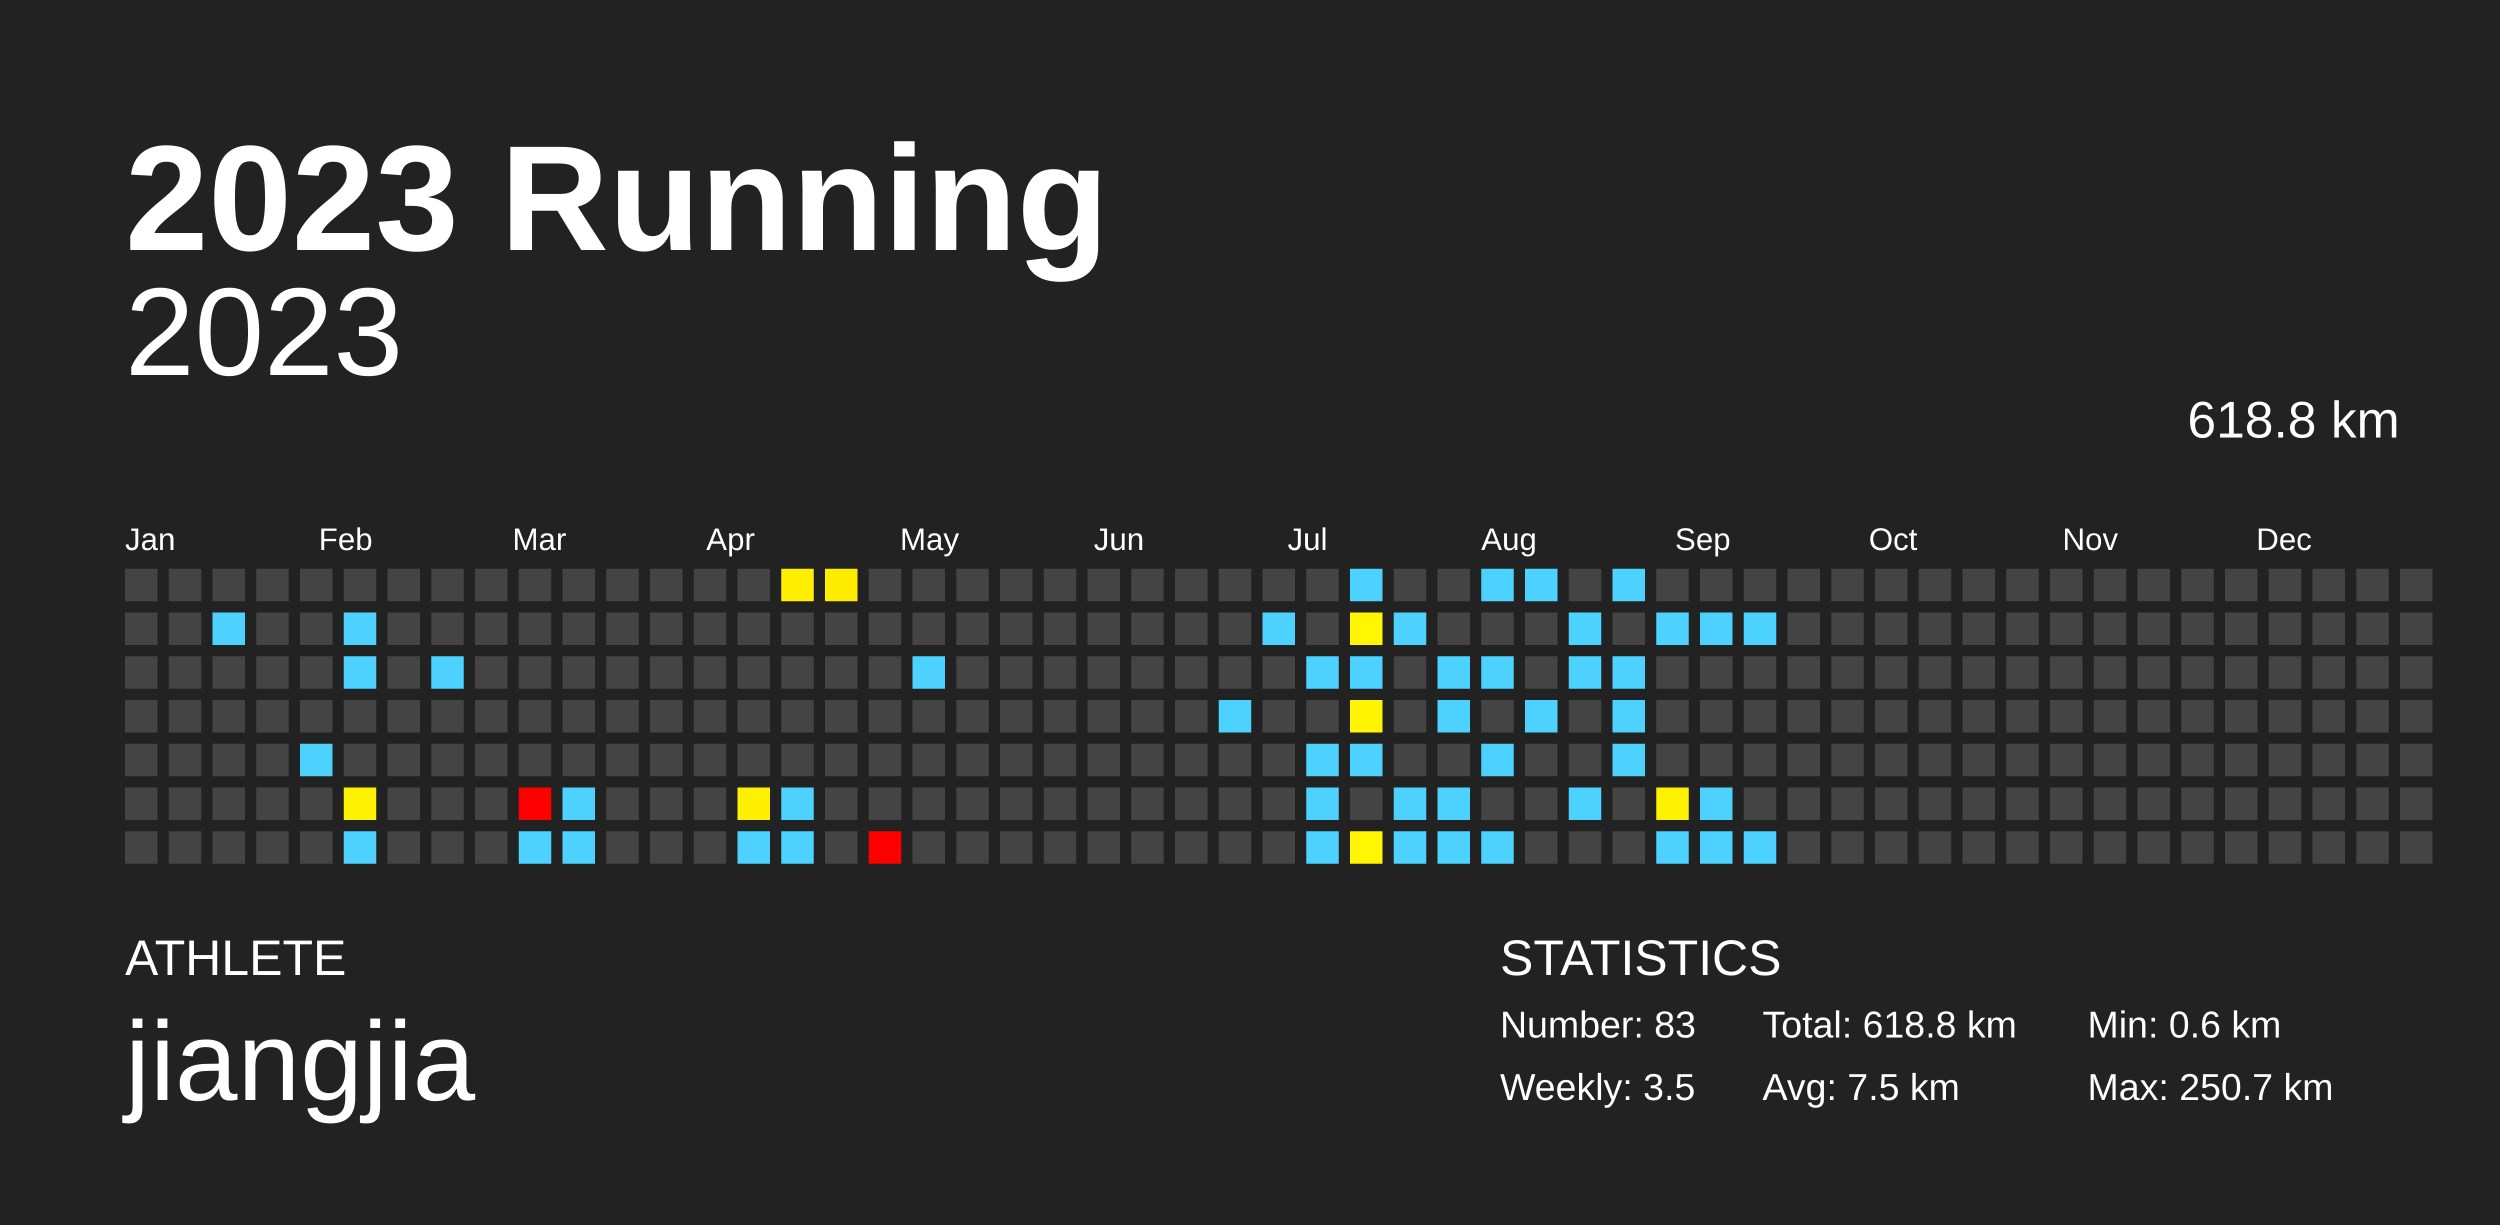
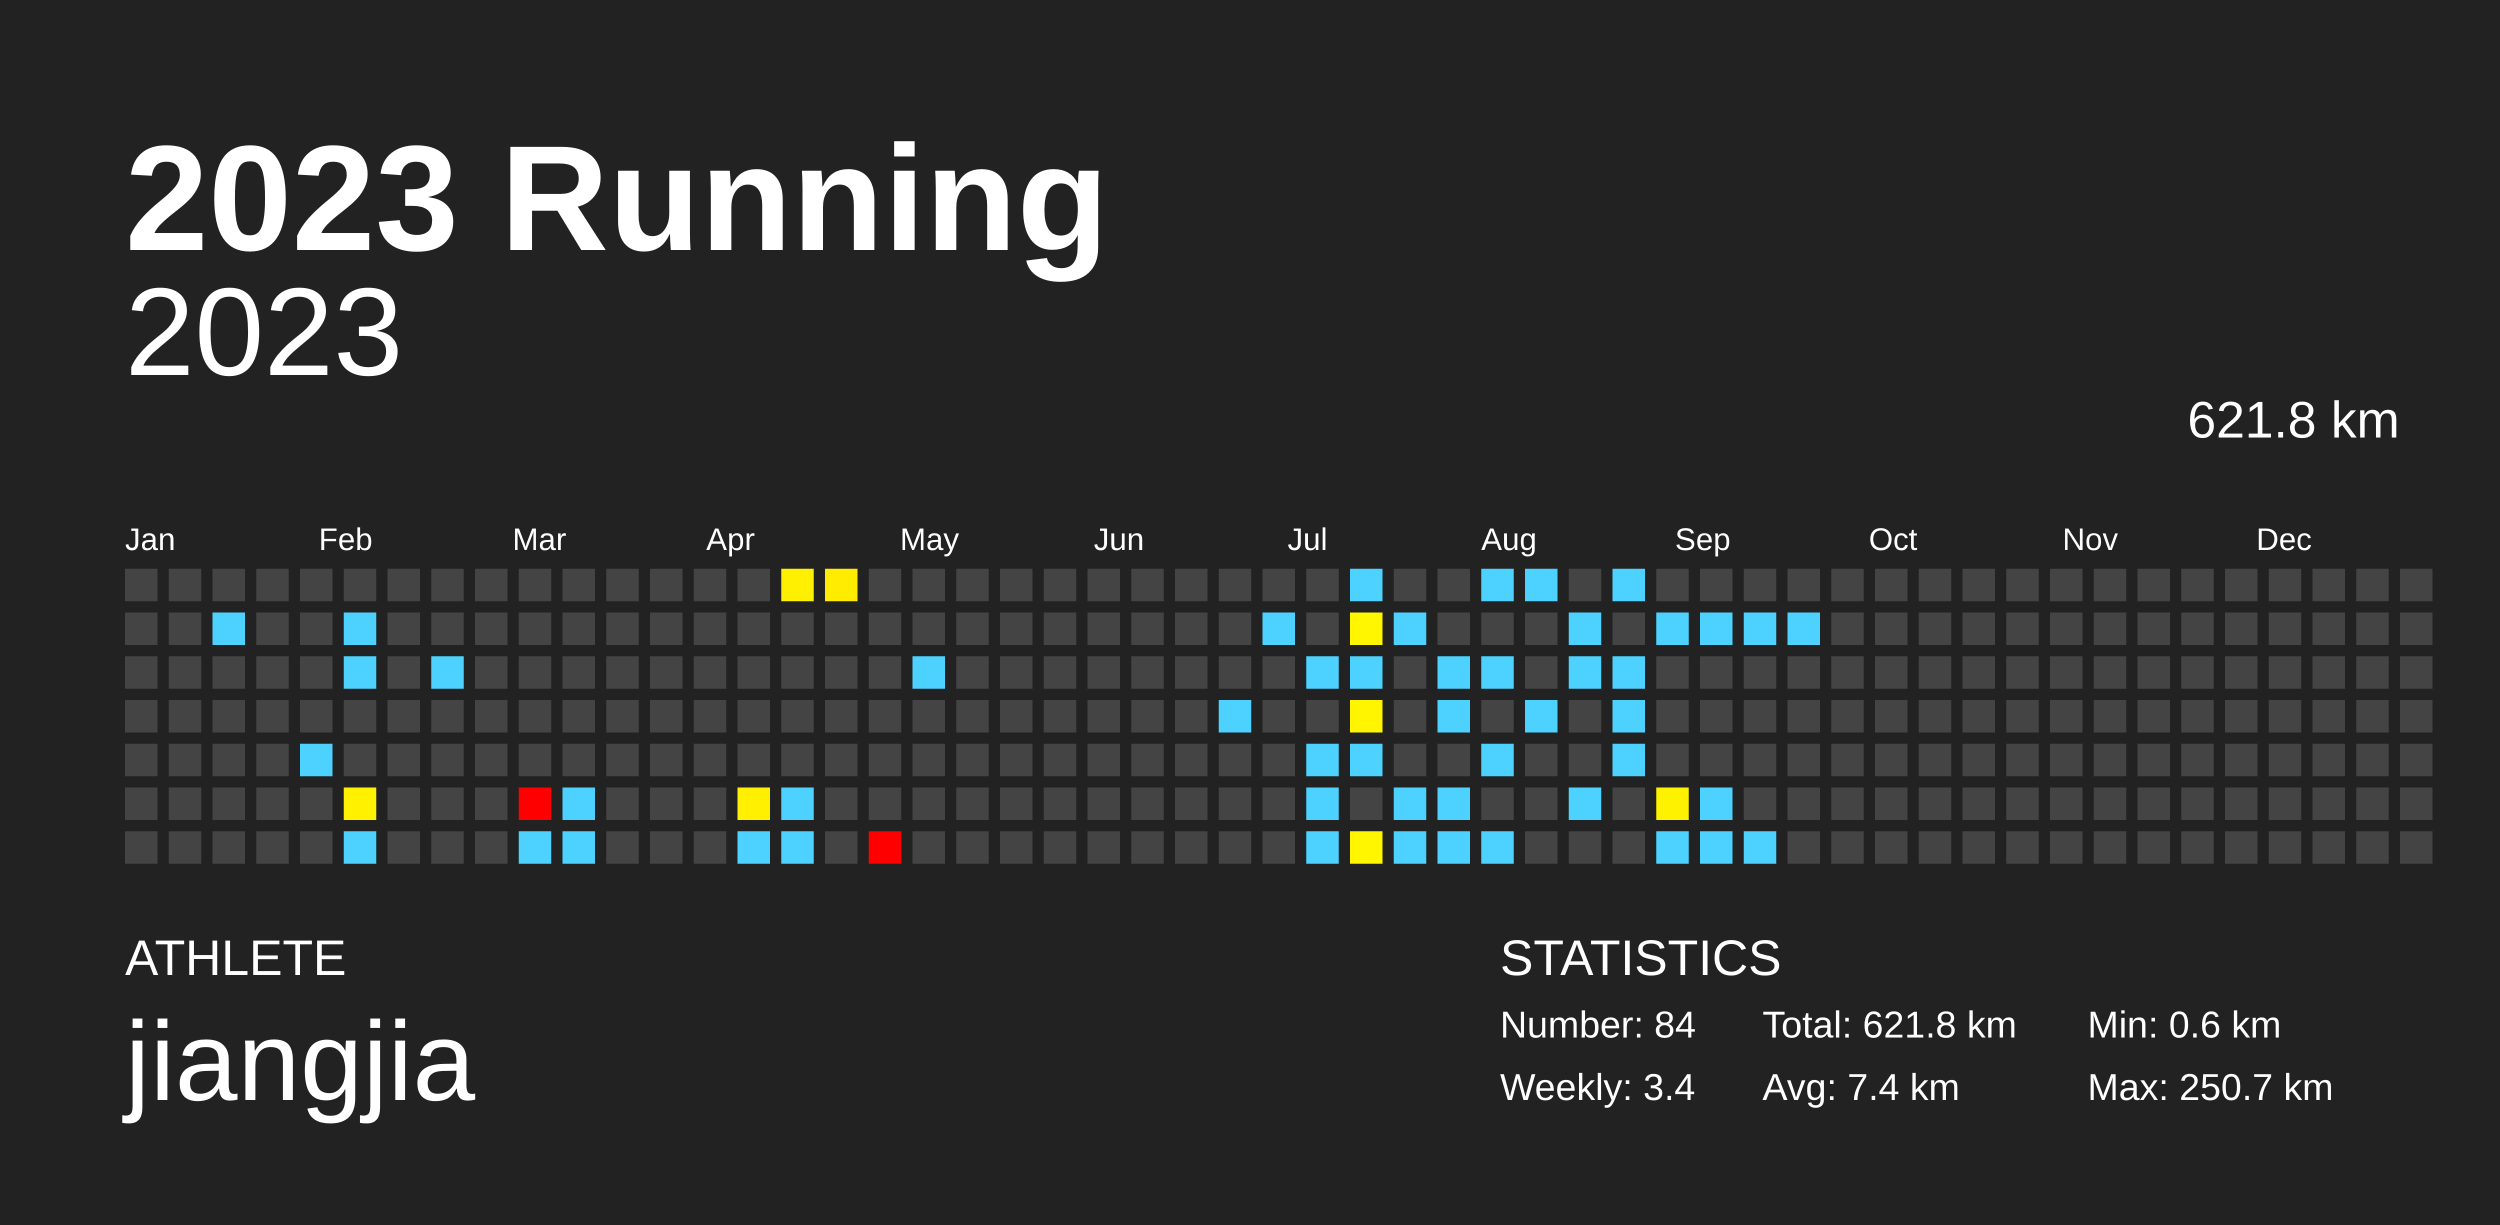
<svg xmlns="http://www.w3.org/2000/svg" baseProfile="full" height="98mm" version="1.1" viewBox="0,0,200,98" width="200mm">
  <defs />
  <rect fill="#222222" height="98" width="200" x="0" y="0" />
  <text fill="#FFFFFF" style="font-size:12px; font-family:Arial; font-weight:bold;" x="10" y="20">2023 Running</text>
  <text fill="#FFFFFF" style="font-size:4px; font-family:Arial" x="10" y="78">ATHLETE</text>
  <text fill="#FFFFFF" style="font-size:9px; font-family:Arial" x="10" y="88">jiangjia</text>
  <text fill="#FFFFFF" style="font-size:4px; font-family:Arial" x="120" y="78">STATISTICS</text>
-   <text fill="#FFFFFF" style="font-size:3px; font-family:Arial" x="120" y="83">Number: 83</text>
-   <text fill="#FFFFFF" style="font-size:3px; font-family:Arial" x="120" y="88">Weekly: 3.5</text>
-   <text fill="#FFFFFF" style="font-size:3px; font-family:Arial" x="141" y="83">Total: 618.8 km</text>
-   <text fill="#FFFFFF" style="font-size:3px; font-family:Arial" x="141" y="88">Avg: 7.5 km</text>
+   <text fill="#FFFFFF" style="font-size:3px; font-family:Arial" x="120" y="83">Number: 84</text>
+   <text fill="#FFFFFF" style="font-size:3px; font-family:Arial" x="120" y="88">Weekly: 3.4</text>
+   <text fill="#FFFFFF" style="font-size:3px; font-family:Arial" x="141" y="83">Total: 621.8 km</text>
+   <text fill="#FFFFFF" style="font-size:3px; font-family:Arial" x="141" y="88">Avg: 7.4 km</text>
  <text fill="#FFFFFF" style="font-size:3px; font-family:Arial" x="167" y="83">Min: 0.6 km</text>
  <text fill="#FFFFFF" style="font-size:3px; font-family:Arial" x="167" y="88">Max: 250.7 km</text>
  <text alignment-baseline="hanging" fill="#FFFFFF" style="font-size:10.0px; font-family:Arial;" x="10" y="30">2023</text>
-   <text alignment-baseline="hanging" fill="#FFFFFF" style="font-size:4.125px; font-family:Arial;" x="175" y="35">618.8 km</text>
+   <text alignment-baseline="hanging" fill="#FFFFFF" style="font-size:4.125px; font-family:Arial;" x="175" y="35">621.8 km</text>
  <text fill="#FFFFFF" style="font-size:2.5px; font-family:Arial" x="10.0" y="44">Jan</text>
  <text fill="#FFFFFF" style="font-size:2.5px; font-family:Arial" x="25.5" y="44">Feb</text>
  <text fill="#FFFFFF" style="font-size:2.5px; font-family:Arial" x="41.0" y="44">Mar</text>
  <text fill="#FFFFFF" style="font-size:2.5px; font-family:Arial" x="56.5" y="44">Apr</text>
  <text fill="#FFFFFF" style="font-size:2.5px; font-family:Arial" x="72.0" y="44">May</text>
  <text fill="#FFFFFF" style="font-size:2.5px; font-family:Arial" x="87.5" y="44">Jun</text>
  <text fill="#FFFFFF" style="font-size:2.5px; font-family:Arial" x="103.0" y="44">Jul</text>
  <text fill="#FFFFFF" style="font-size:2.5px; font-family:Arial" x="118.5" y="44">Aug</text>
  <text fill="#FFFFFF" style="font-size:2.5px; font-family:Arial" x="134.0" y="44">Sep</text>
  <text fill="#FFFFFF" style="font-size:2.5px; font-family:Arial" x="149.5" y="44">Oct</text>
  <text fill="#FFFFFF" style="font-size:2.5px; font-family:Arial" x="165.0" y="44">Nov</text>
  <text fill="#FFFFFF" style="font-size:2.5px; font-family:Arial" x="180.5" y="44">Dec</text>
  <rect fill="#444444" height="2.6" width="2.6" x="10.0" y="45.5" />
  <rect fill="#444444" height="2.6" width="2.6" x="10.0" y="49.0" />
  <rect fill="#444444" height="2.6" width="2.6" x="10.0" y="52.5" />
  <rect fill="#444444" height="2.6" width="2.6" x="10.0" y="56.0" />
  <rect fill="#444444" height="2.6" width="2.6" x="10.0" y="59.5" />
  <rect fill="#444444" height="2.6" width="2.6" x="10.0" y="63.0" />
  <rect fill="#444444" height="2.6" width="2.6" x="10.0" y="66.5" />
  <rect fill="#444444" height="2.6" width="2.6" x="13.5" y="45.5" />
  <rect fill="#444444" height="2.6" width="2.6" x="13.5" y="49.0" />
  <rect fill="#444444" height="2.6" width="2.6" x="13.5" y="52.5" />
  <rect fill="#444444" height="2.6" width="2.6" x="13.5" y="56.0" />
  <rect fill="#444444" height="2.6" width="2.6" x="13.5" y="59.5" />
  <rect fill="#444444" height="2.6" width="2.6" x="13.5" y="63.0" />
  <rect fill="#444444" height="2.6" width="2.6" x="13.5" y="66.5" />
  <rect fill="#444444" height="2.6" width="2.6" x="17.0" y="45.5" />
  <rect fill="#4dd2ff" height="2.6" width="2.6" x="17.0" y="49.0" />
  <rect fill="#444444" height="2.6" width="2.6" x="17.0" y="52.5" />
  <rect fill="#444444" height="2.6" width="2.6" x="17.0" y="56.0" />
  <rect fill="#444444" height="2.6" width="2.6" x="17.0" y="59.5" />
  <rect fill="#444444" height="2.6" width="2.6" x="17.0" y="63.0" />
  <rect fill="#444444" height="2.6" width="2.6" x="17.0" y="66.5" />
  <rect fill="#444444" height="2.6" width="2.6" x="20.5" y="45.5" />
  <rect fill="#444444" height="2.6" width="2.6" x="20.5" y="49.0" />
  <rect fill="#444444" height="2.6" width="2.6" x="20.5" y="52.5" />
  <rect fill="#444444" height="2.6" width="2.6" x="20.5" y="56.0" />
  <rect fill="#444444" height="2.6" width="2.6" x="20.5" y="59.5" />
  <rect fill="#444444" height="2.6" width="2.6" x="20.5" y="63.0" />
  <rect fill="#444444" height="2.6" width="2.6" x="20.5" y="66.5" />
  <rect fill="#444444" height="2.6" width="2.6" x="24.0" y="45.5" />
  <rect fill="#444444" height="2.6" width="2.6" x="24.0" y="49.0" />
  <rect fill="#444444" height="2.6" width="2.6" x="24.0" y="52.5" />
  <rect fill="#444444" height="2.6" width="2.6" x="24.0" y="56.0" />
  <rect fill="#4dd2ff" height="2.6" width="2.6" x="24.0" y="59.5" />
  <rect fill="#444444" height="2.6" width="2.6" x="24.0" y="63.0" />
  <rect fill="#444444" height="2.6" width="2.6" x="24.0" y="66.5" />
  <rect fill="#444444" height="2.6" width="2.6" x="27.5" y="45.5" />
  <rect fill="#4dd2ff" height="2.6" width="2.6" x="27.5" y="49.0" />
  <rect fill="#4dd2ff" height="2.6" width="2.6" x="27.5" y="52.5" />
  <rect fill="#444444" height="2.6" width="2.6" x="27.5" y="56.0" />
  <rect fill="#444444" height="2.6" width="2.6" x="27.5" y="59.5" />
  <rect fill="#fff100" height="2.6" width="2.6" x="27.5" y="63.0" />
  <rect fill="#4dd2ff" height="2.6" width="2.6" x="27.5" y="66.5" />
  <rect fill="#444444" height="2.6" width="2.6" x="31.0" y="45.5" />
  <rect fill="#444444" height="2.6" width="2.6" x="31.0" y="49.0" />
  <rect fill="#444444" height="2.6" width="2.6" x="31.0" y="52.5" />
  <rect fill="#444444" height="2.6" width="2.6" x="31.0" y="56.0" />
  <rect fill="#444444" height="2.6" width="2.6" x="31.0" y="59.5" />
  <rect fill="#444444" height="2.6" width="2.6" x="31.0" y="63.0" />
  <rect fill="#444444" height="2.6" width="2.6" x="31.0" y="66.5" />
  <rect fill="#444444" height="2.6" width="2.6" x="34.5" y="45.5" />
  <rect fill="#444444" height="2.6" width="2.6" x="34.5" y="49.0" />
  <rect fill="#4dd2ff" height="2.6" width="2.6" x="34.5" y="52.5" />
  <rect fill="#444444" height="2.6" width="2.6" x="34.5" y="56.0" />
  <rect fill="#444444" height="2.6" width="2.6" x="34.5" y="59.5" />
  <rect fill="#444444" height="2.6" width="2.6" x="34.5" y="63.0" />
  <rect fill="#444444" height="2.6" width="2.6" x="34.5" y="66.5" />
  <rect fill="#444444" height="2.6" width="2.6" x="38.0" y="45.5" />
  <rect fill="#444444" height="2.6" width="2.6" x="38.0" y="49.0" />
  <rect fill="#444444" height="2.6" width="2.6" x="38.0" y="52.5" />
  <rect fill="#444444" height="2.6" width="2.6" x="38.0" y="56.0" />
  <rect fill="#444444" height="2.6" width="2.6" x="38.0" y="59.5" />
  <rect fill="#444444" height="2.6" width="2.6" x="38.0" y="63.0" />
  <rect fill="#444444" height="2.6" width="2.6" x="38.0" y="66.5" />
  <rect fill="#444444" height="2.6" width="2.6" x="41.5" y="45.5" />
  <rect fill="#444444" height="2.6" width="2.6" x="41.5" y="49.0" />
  <rect fill="#444444" height="2.6" width="2.6" x="41.5" y="52.5" />
  <rect fill="#444444" height="2.6" width="2.6" x="41.5" y="56.0" />
  <rect fill="#444444" height="2.6" width="2.6" x="41.5" y="59.5" />
  <rect fill="red" height="2.6" width="2.6" x="41.5" y="63.0" />
  <rect fill="#4dd2ff" height="2.6" width="2.6" x="41.5" y="66.5" />
  <rect fill="#444444" height="2.6" width="2.6" x="45.0" y="45.5" />
  <rect fill="#444444" height="2.6" width="2.6" x="45.0" y="49.0" />
  <rect fill="#444444" height="2.6" width="2.6" x="45.0" y="52.5" />
  <rect fill="#444444" height="2.6" width="2.6" x="45.0" y="56.0" />
  <rect fill="#444444" height="2.6" width="2.6" x="45.0" y="59.5" />
  <rect fill="#4dd2ff" height="2.6" width="2.6" x="45.0" y="63.0" />
  <rect fill="#4dd2ff" height="2.6" width="2.6" x="45.0" y="66.5" />
  <rect fill="#444444" height="2.6" width="2.6" x="48.5" y="45.5" />
  <rect fill="#444444" height="2.6" width="2.6" x="48.5" y="49.0" />
  <rect fill="#444444" height="2.6" width="2.6" x="48.5" y="52.5" />
  <rect fill="#444444" height="2.6" width="2.6" x="48.5" y="56.0" />
  <rect fill="#444444" height="2.6" width="2.6" x="48.5" y="59.5" />
  <rect fill="#444444" height="2.6" width="2.6" x="48.5" y="63.0" />
  <rect fill="#444444" height="2.6" width="2.6" x="48.5" y="66.5" />
  <rect fill="#444444" height="2.6" width="2.6" x="52.0" y="45.5" />
  <rect fill="#444444" height="2.6" width="2.6" x="52.0" y="49.0" />
  <rect fill="#444444" height="2.6" width="2.6" x="52.0" y="52.5" />
  <rect fill="#444444" height="2.6" width="2.6" x="52.0" y="56.0" />
  <rect fill="#444444" height="2.6" width="2.6" x="52.0" y="59.5" />
  <rect fill="#444444" height="2.6" width="2.6" x="52.0" y="63.0" />
  <rect fill="#444444" height="2.6" width="2.6" x="52.0" y="66.5" />
  <rect fill="#444444" height="2.6" width="2.6" x="55.5" y="45.5" />
  <rect fill="#444444" height="2.6" width="2.6" x="55.5" y="49.0" />
  <rect fill="#444444" height="2.6" width="2.6" x="55.5" y="52.5" />
  <rect fill="#444444" height="2.6" width="2.6" x="55.5" y="56.0" />
  <rect fill="#444444" height="2.6" width="2.6" x="55.5" y="59.5" />
  <rect fill="#444444" height="2.6" width="2.6" x="55.5" y="63.0" />
  <rect fill="#444444" height="2.6" width="2.6" x="55.5" y="66.5" />
  <rect fill="#444444" height="2.6" width="2.6" x="59.0" y="45.5" />
  <rect fill="#444444" height="2.6" width="2.6" x="59.0" y="49.0" />
  <rect fill="#444444" height="2.6" width="2.6" x="59.0" y="52.5" />
  <rect fill="#444444" height="2.6" width="2.6" x="59.0" y="56.0" />
  <rect fill="#444444" height="2.6" width="2.6" x="59.0" y="59.5" />
  <rect fill="#ffef00" height="2.6" width="2.6" x="59.0" y="63.0" />
  <rect fill="#4dd2ff" height="2.6" width="2.6" x="59.0" y="66.5" />
  <rect fill="#ffef00" height="2.6" width="2.6" x="62.5" y="45.5" />
  <rect fill="#444444" height="2.6" width="2.6" x="62.5" y="49.0" />
  <rect fill="#444444" height="2.6" width="2.6" x="62.5" y="52.5" />
  <rect fill="#444444" height="2.6" width="2.6" x="62.5" y="56.0" />
  <rect fill="#444444" height="2.6" width="2.6" x="62.5" y="59.5" />
  <rect fill="#4dd2ff" height="2.6" width="2.6" x="62.5" y="63.0" />
  <rect fill="#4dd2ff" height="2.6" width="2.6" x="62.5" y="66.5" />
  <rect fill="#ffec00" height="2.6" width="2.6" x="66.0" y="45.5" />
  <rect fill="#444444" height="2.6" width="2.6" x="66.0" y="49.0" />
  <rect fill="#444444" height="2.6" width="2.6" x="66.0" y="52.5" />
  <rect fill="#444444" height="2.6" width="2.6" x="66.0" y="56.0" />
  <rect fill="#444444" height="2.6" width="2.6" x="66.0" y="59.5" />
  <rect fill="#444444" height="2.6" width="2.6" x="66.0" y="63.0" />
  <rect fill="#444444" height="2.6" width="2.6" x="66.0" y="66.5" />
  <rect fill="#444444" height="2.6" width="2.6" x="69.5" y="45.5" />
  <rect fill="#444444" height="2.6" width="2.6" x="69.5" y="49.0" />
  <rect fill="#444444" height="2.6" width="2.6" x="69.5" y="52.5" />
  <rect fill="#444444" height="2.6" width="2.6" x="69.5" y="56.0" />
  <rect fill="#444444" height="2.6" width="2.6" x="69.5" y="59.5" />
  <rect fill="#444444" height="2.6" width="2.6" x="69.5" y="63.0" />
  <rect fill="red" height="2.6" width="2.6" x="69.5" y="66.5" />
  <rect fill="#444444" height="2.6" width="2.6" x="73.0" y="45.5" />
  <rect fill="#444444" height="2.6" width="2.6" x="73.0" y="49.0" />
  <rect fill="#4dd2ff" height="2.6" width="2.6" x="73.0" y="52.5" />
  <rect fill="#444444" height="2.6" width="2.6" x="73.0" y="56.0" />
  <rect fill="#444444" height="2.6" width="2.6" x="73.0" y="59.5" />
  <rect fill="#444444" height="2.6" width="2.6" x="73.0" y="63.0" />
  <rect fill="#444444" height="2.6" width="2.6" x="73.0" y="66.5" />
  <rect fill="#444444" height="2.6" width="2.6" x="76.5" y="45.5" />
  <rect fill="#444444" height="2.6" width="2.6" x="76.5" y="49.0" />
  <rect fill="#444444" height="2.6" width="2.6" x="76.5" y="52.5" />
  <rect fill="#444444" height="2.6" width="2.6" x="76.5" y="56.0" />
  <rect fill="#444444" height="2.6" width="2.6" x="76.5" y="59.5" />
  <rect fill="#444444" height="2.6" width="2.6" x="76.5" y="63.0" />
  <rect fill="#444444" height="2.6" width="2.6" x="76.5" y="66.5" />
  <rect fill="#444444" height="2.6" width="2.6" x="80.0" y="45.5" />
  <rect fill="#444444" height="2.6" width="2.6" x="80.0" y="49.0" />
  <rect fill="#444444" height="2.6" width="2.6" x="80.0" y="52.5" />
  <rect fill="#444444" height="2.6" width="2.6" x="80.0" y="56.0" />
  <rect fill="#444444" height="2.6" width="2.6" x="80.0" y="59.5" />
  <rect fill="#444444" height="2.6" width="2.6" x="80.0" y="63.0" />
  <rect fill="#444444" height="2.6" width="2.6" x="80.0" y="66.5" />
  <rect fill="#444444" height="2.6" width="2.6" x="83.5" y="45.5" />
  <rect fill="#444444" height="2.6" width="2.6" x="83.5" y="49.0" />
  <rect fill="#444444" height="2.6" width="2.6" x="83.5" y="52.5" />
  <rect fill="#444444" height="2.6" width="2.6" x="83.5" y="56.0" />
  <rect fill="#444444" height="2.6" width="2.6" x="83.5" y="59.5" />
  <rect fill="#444444" height="2.6" width="2.6" x="83.5" y="63.0" />
  <rect fill="#444444" height="2.6" width="2.6" x="83.5" y="66.5" />
  <rect fill="#444444" height="2.6" width="2.6" x="87.0" y="45.5" />
  <rect fill="#444444" height="2.6" width="2.6" x="87.0" y="49.0" />
  <rect fill="#444444" height="2.6" width="2.6" x="87.0" y="52.5" />
  <rect fill="#444444" height="2.6" width="2.6" x="87.0" y="56.0" />
  <rect fill="#444444" height="2.6" width="2.6" x="87.0" y="59.5" />
  <rect fill="#444444" height="2.6" width="2.6" x="87.0" y="63.0" />
  <rect fill="#444444" height="2.6" width="2.6" x="87.0" y="66.5" />
  <rect fill="#444444" height="2.6" width="2.6" x="90.5" y="45.5" />
  <rect fill="#444444" height="2.6" width="2.6" x="90.5" y="49.0" />
  <rect fill="#444444" height="2.6" width="2.6" x="90.5" y="52.5" />
  <rect fill="#444444" height="2.6" width="2.6" x="90.5" y="56.0" />
  <rect fill="#444444" height="2.6" width="2.6" x="90.5" y="59.5" />
  <rect fill="#444444" height="2.6" width="2.6" x="90.5" y="63.0" />
  <rect fill="#444444" height="2.6" width="2.6" x="90.5" y="66.5" />
  <rect fill="#444444" height="2.6" width="2.6" x="94.0" y="45.5" />
  <rect fill="#444444" height="2.6" width="2.6" x="94.0" y="49.0" />
  <rect fill="#444444" height="2.6" width="2.6" x="94.0" y="52.5" />
  <rect fill="#444444" height="2.6" width="2.6" x="94.0" y="56.0" />
  <rect fill="#444444" height="2.6" width="2.6" x="94.0" y="59.5" />
  <rect fill="#444444" height="2.6" width="2.6" x="94.0" y="63.0" />
  <rect fill="#444444" height="2.6" width="2.6" x="94.0" y="66.5" />
  <rect fill="#444444" height="2.6" width="2.6" x="97.5" y="45.5" />
  <rect fill="#444444" height="2.6" width="2.6" x="97.5" y="49.0" />
  <rect fill="#444444" height="2.6" width="2.6" x="97.5" y="52.5" />
  <rect fill="#4dd2ff" height="2.6" width="2.6" x="97.5" y="56.0" />
  <rect fill="#444444" height="2.6" width="2.6" x="97.5" y="59.5" />
  <rect fill="#444444" height="2.6" width="2.6" x="97.5" y="63.0" />
  <rect fill="#444444" height="2.6" width="2.6" x="97.5" y="66.5" />
  <rect fill="#444444" height="2.6" width="2.6" x="101.0" y="45.5" />
  <rect fill="#4dd2ff" height="2.6" width="2.6" x="101.0" y="49.0" />
  <rect fill="#444444" height="2.6" width="2.6" x="101.0" y="52.5" />
  <rect fill="#444444" height="2.6" width="2.6" x="101.0" y="56.0" />
  <rect fill="#444444" height="2.6" width="2.6" x="101.0" y="59.5" />
  <rect fill="#444444" height="2.6" width="2.6" x="101.0" y="63.0" />
  <rect fill="#444444" height="2.6" width="2.6" x="101.0" y="66.5" />
  <rect fill="#444444" height="2.6" width="2.6" x="104.5" y="45.5" />
  <rect fill="#444444" height="2.6" width="2.6" x="104.5" y="49.0" />
  <rect fill="#4dd2ff" height="2.6" width="2.6" x="104.5" y="52.5" />
  <rect fill="#444444" height="2.6" width="2.6" x="104.5" y="56.0" />
  <rect fill="#4dd2ff" height="2.6" width="2.6" x="104.5" y="59.5" />
  <rect fill="#4dd2ff" height="2.6" width="2.6" x="104.5" y="63.0" />
  <rect fill="#4dd2ff" height="2.6" width="2.6" x="104.5" y="66.5" />
  <rect fill="#4dd2ff" height="2.6" width="2.6" x="108.0" y="45.5" />
  <rect fill="#fff600" height="2.6" width="2.6" x="108.0" y="49.0" />
  <rect fill="#4dd2ff" height="2.6" width="2.6" x="108.0" y="52.5" />
  <rect fill="#fff500" height="2.6" width="2.6" x="108.0" y="56.0" />
  <rect fill="#4dd2ff" height="2.6" width="2.6" x="108.0" y="59.5" />
  <rect fill="#444444" height="2.6" width="2.6" x="108.0" y="63.0" />
  <rect fill="#fff600" height="2.6" width="2.6" x="108.0" y="66.5" />
  <rect fill="#444444" height="2.6" width="2.6" x="111.5" y="45.5" />
  <rect fill="#4dd2ff" height="2.6" width="2.6" x="111.5" y="49.0" />
  <rect fill="#444444" height="2.6" width="2.6" x="111.5" y="52.5" />
  <rect fill="#444444" height="2.6" width="2.6" x="111.5" y="56.0" />
  <rect fill="#444444" height="2.6" width="2.6" x="111.5" y="59.5" />
  <rect fill="#4dd2ff" height="2.6" width="2.6" x="111.5" y="63.0" />
  <rect fill="#4dd2ff" height="2.6" width="2.6" x="111.5" y="66.5" />
  <rect fill="#444444" height="2.6" width="2.6" x="115.0" y="45.5" />
  <rect fill="#444444" height="2.6" width="2.6" x="115.0" y="49.0" />
  <rect fill="#4dd2ff" height="2.6" width="2.6" x="115.0" y="52.5" />
  <rect fill="#4dd2ff" height="2.6" width="2.6" x="115.0" y="56.0" />
  <rect fill="#444444" height="2.6" width="2.6" x="115.0" y="59.5" />
  <rect fill="#4dd2ff" height="2.6" width="2.6" x="115.0" y="63.0" />
  <rect fill="#4dd2ff" height="2.6" width="2.6" x="115.0" y="66.5" />
  <rect fill="#4dd2ff" height="2.6" width="2.6" x="118.5" y="45.5" />
  <rect fill="#444444" height="2.6" width="2.6" x="118.5" y="49.0" />
  <rect fill="#4dd2ff" height="2.6" width="2.6" x="118.5" y="52.5" />
  <rect fill="#444444" height="2.6" width="2.6" x="118.5" y="56.0" />
  <rect fill="#4dd2ff" height="2.6" width="2.6" x="118.5" y="59.5" />
  <rect fill="#444444" height="2.6" width="2.6" x="118.5" y="63.0" />
  <rect fill="#4dd2ff" height="2.6" width="2.6" x="118.5" y="66.5" />
  <rect fill="#4dd2ff" height="2.6" width="2.6" x="122.0" y="45.5" />
  <rect fill="#444444" height="2.6" width="2.6" x="122.0" y="49.0" />
  <rect fill="#444444" height="2.6" width="2.6" x="122.0" y="52.5" />
  <rect fill="#4dd2ff" height="2.6" width="2.6" x="122.0" y="56.0" />
  <rect fill="#444444" height="2.6" width="2.6" x="122.0" y="59.5" />
  <rect fill="#444444" height="2.6" width="2.6" x="122.0" y="63.0" />
  <rect fill="#444444" height="2.6" width="2.6" x="122.0" y="66.5" />
  <rect fill="#444444" height="2.6" width="2.6" x="125.5" y="45.5" />
  <rect fill="#4dd2ff" height="2.6" width="2.6" x="125.5" y="49.0" />
  <rect fill="#4dd2ff" height="2.6" width="2.6" x="125.5" y="52.5" />
  <rect fill="#444444" height="2.6" width="2.6" x="125.5" y="56.0" />
  <rect fill="#444444" height="2.6" width="2.6" x="125.5" y="59.5" />
  <rect fill="#4dd2ff" height="2.6" width="2.6" x="125.5" y="63.0" />
  <rect fill="#444444" height="2.6" width="2.6" x="125.5" y="66.5" />
  <rect fill="#4dd2ff" height="2.6" width="2.6" x="129.0" y="45.5" />
  <rect fill="#444444" height="2.6" width="2.6" x="129.0" y="49.0" />
  <rect fill="#4dd2ff" height="2.6" width="2.6" x="129.0" y="52.5" />
  <rect fill="#4dd2ff" height="2.6" width="2.6" x="129.0" y="56.0" />
  <rect fill="#4dd2ff" height="2.6" width="2.6" x="129.0" y="59.5" />
  <rect fill="#444444" height="2.6" width="2.6" x="129.0" y="63.0" />
  <rect fill="#444444" height="2.6" width="2.6" x="129.0" y="66.5" />
  <rect fill="#444444" height="2.6" width="2.6" x="132.5" y="45.5" />
  <rect fill="#4dd2ff" height="2.6" width="2.6" x="132.5" y="49.0" />
  <rect fill="#444444" height="2.6" width="2.6" x="132.5" y="52.5" />
  <rect fill="#444444" height="2.6" width="2.6" x="132.5" y="56.0" />
  <rect fill="#444444" height="2.6" width="2.6" x="132.5" y="59.5" />
  <rect fill="#fff200" height="2.6" width="2.6" x="132.5" y="63.0" />
  <rect fill="#4dd2ff" height="2.6" width="2.6" x="132.5" y="66.5" />
  <rect fill="#444444" height="2.6" width="2.6" x="136.0" y="45.5" />
  <rect fill="#4dd2ff" height="2.6" width="2.6" x="136.0" y="49.0" />
  <rect fill="#444444" height="2.6" width="2.6" x="136.0" y="52.5" />
  <rect fill="#444444" height="2.6" width="2.6" x="136.0" y="56.0" />
  <rect fill="#444444" height="2.6" width="2.6" x="136.0" y="59.5" />
  <rect fill="#4dd2ff" height="2.6" width="2.6" x="136.0" y="63.0" />
  <rect fill="#4dd2ff" height="2.6" width="2.6" x="136.0" y="66.5" />
  <rect fill="#444444" height="2.6" width="2.6" x="139.5" y="45.5" />
  <rect fill="#4dd2ff" height="2.6" width="2.6" x="139.5" y="49.0" />
  <rect fill="#444444" height="2.6" width="2.6" x="139.5" y="52.5" />
  <rect fill="#444444" height="2.6" width="2.6" x="139.5" y="56.0" />
  <rect fill="#444444" height="2.6" width="2.6" x="139.5" y="59.5" />
  <rect fill="#444444" height="2.6" width="2.6" x="139.5" y="63.0" />
  <rect fill="#4dd2ff" height="2.6" width="2.6" x="139.5" y="66.5" />
  <rect fill="#444444" height="2.6" width="2.6" x="143.0" y="45.5" />
-   <rect fill="#444444" height="2.6" width="2.6" x="143.0" y="49.0" />
+   <rect fill="#4dd2ff" height="2.6" width="2.6" x="143.0" y="49.0" />
  <rect fill="#444444" height="2.6" width="2.6" x="143.0" y="52.5" />
  <rect fill="#444444" height="2.6" width="2.6" x="143.0" y="56.0" />
  <rect fill="#444444" height="2.6" width="2.6" x="143.0" y="59.5" />
  <rect fill="#444444" height="2.6" width="2.6" x="143.0" y="63.0" />
  <rect fill="#444444" height="2.6" width="2.6" x="143.0" y="66.5" />
  <rect fill="#444444" height="2.6" width="2.6" x="146.5" y="45.5" />
  <rect fill="#444444" height="2.6" width="2.6" x="146.5" y="49.0" />
  <rect fill="#444444" height="2.6" width="2.6" x="146.5" y="52.5" />
  <rect fill="#444444" height="2.6" width="2.6" x="146.5" y="56.0" />
  <rect fill="#444444" height="2.6" width="2.6" x="146.5" y="59.5" />
  <rect fill="#444444" height="2.6" width="2.6" x="146.5" y="63.0" />
  <rect fill="#444444" height="2.6" width="2.6" x="146.5" y="66.5" />
  <rect fill="#444444" height="2.6" width="2.6" x="150.0" y="45.5" />
  <rect fill="#444444" height="2.6" width="2.6" x="150.0" y="49.0" />
  <rect fill="#444444" height="2.6" width="2.6" x="150.0" y="52.5" />
  <rect fill="#444444" height="2.6" width="2.6" x="150.0" y="56.0" />
  <rect fill="#444444" height="2.6" width="2.6" x="150.0" y="59.5" />
  <rect fill="#444444" height="2.6" width="2.6" x="150.0" y="63.0" />
  <rect fill="#444444" height="2.6" width="2.6" x="150.0" y="66.5" />
  <rect fill="#444444" height="2.6" width="2.6" x="153.5" y="45.5" />
  <rect fill="#444444" height="2.6" width="2.6" x="153.5" y="49.0" />
  <rect fill="#444444" height="2.6" width="2.6" x="153.5" y="52.5" />
  <rect fill="#444444" height="2.6" width="2.6" x="153.5" y="56.0" />
  <rect fill="#444444" height="2.6" width="2.6" x="153.5" y="59.5" />
  <rect fill="#444444" height="2.6" width="2.6" x="153.5" y="63.0" />
  <rect fill="#444444" height="2.6" width="2.6" x="153.5" y="66.5" />
  <rect fill="#444444" height="2.6" width="2.6" x="157.0" y="45.5" />
  <rect fill="#444444" height="2.6" width="2.6" x="157.0" y="49.0" />
  <rect fill="#444444" height="2.6" width="2.6" x="157.0" y="52.5" />
  <rect fill="#444444" height="2.6" width="2.6" x="157.0" y="56.0" />
  <rect fill="#444444" height="2.6" width="2.6" x="157.0" y="59.5" />
  <rect fill="#444444" height="2.6" width="2.6" x="157.0" y="63.0" />
  <rect fill="#444444" height="2.6" width="2.6" x="157.0" y="66.5" />
  <rect fill="#444444" height="2.6" width="2.6" x="160.5" y="45.5" />
  <rect fill="#444444" height="2.6" width="2.6" x="160.5" y="49.0" />
  <rect fill="#444444" height="2.6" width="2.6" x="160.5" y="52.5" />
  <rect fill="#444444" height="2.6" width="2.6" x="160.5" y="56.0" />
  <rect fill="#444444" height="2.6" width="2.6" x="160.5" y="59.5" />
  <rect fill="#444444" height="2.6" width="2.6" x="160.5" y="63.0" />
  <rect fill="#444444" height="2.6" width="2.6" x="160.5" y="66.5" />
  <rect fill="#444444" height="2.6" width="2.6" x="164.0" y="45.5" />
  <rect fill="#444444" height="2.6" width="2.6" x="164.0" y="49.0" />
  <rect fill="#444444" height="2.6" width="2.6" x="164.0" y="52.5" />
  <rect fill="#444444" height="2.6" width="2.6" x="164.0" y="56.0" />
  <rect fill="#444444" height="2.6" width="2.6" x="164.0" y="59.5" />
  <rect fill="#444444" height="2.6" width="2.6" x="164.0" y="63.0" />
  <rect fill="#444444" height="2.6" width="2.6" x="164.0" y="66.5" />
  <rect fill="#444444" height="2.6" width="2.6" x="167.5" y="45.5" />
  <rect fill="#444444" height="2.6" width="2.6" x="167.5" y="49.0" />
  <rect fill="#444444" height="2.6" width="2.6" x="167.5" y="52.5" />
  <rect fill="#444444" height="2.6" width="2.6" x="167.5" y="56.0" />
  <rect fill="#444444" height="2.6" width="2.6" x="167.5" y="59.5" />
  <rect fill="#444444" height="2.6" width="2.6" x="167.5" y="63.0" />
  <rect fill="#444444" height="2.6" width="2.6" x="167.5" y="66.5" />
  <rect fill="#444444" height="2.6" width="2.6" x="171.0" y="45.5" />
  <rect fill="#444444" height="2.6" width="2.6" x="171.0" y="49.0" />
  <rect fill="#444444" height="2.6" width="2.6" x="171.0" y="52.5" />
  <rect fill="#444444" height="2.6" width="2.6" x="171.0" y="56.0" />
  <rect fill="#444444" height="2.6" width="2.6" x="171.0" y="59.5" />
  <rect fill="#444444" height="2.6" width="2.6" x="171.0" y="63.0" />
  <rect fill="#444444" height="2.6" width="2.6" x="171.0" y="66.5" />
  <rect fill="#444444" height="2.6" width="2.6" x="174.5" y="45.5" />
  <rect fill="#444444" height="2.6" width="2.6" x="174.5" y="49.0" />
  <rect fill="#444444" height="2.6" width="2.6" x="174.5" y="52.5" />
  <rect fill="#444444" height="2.6" width="2.6" x="174.5" y="56.0" />
  <rect fill="#444444" height="2.6" width="2.6" x="174.5" y="59.5" />
  <rect fill="#444444" height="2.6" width="2.6" x="174.5" y="63.0" />
  <rect fill="#444444" height="2.6" width="2.6" x="174.5" y="66.5" />
  <rect fill="#444444" height="2.6" width="2.6" x="178.0" y="45.5" />
  <rect fill="#444444" height="2.6" width="2.6" x="178.0" y="49.0" />
  <rect fill="#444444" height="2.6" width="2.6" x="178.0" y="52.5" />
  <rect fill="#444444" height="2.6" width="2.6" x="178.0" y="56.0" />
  <rect fill="#444444" height="2.6" width="2.6" x="178.0" y="59.5" />
  <rect fill="#444444" height="2.6" width="2.6" x="178.0" y="63.0" />
  <rect fill="#444444" height="2.6" width="2.6" x="178.0" y="66.5" />
  <rect fill="#444444" height="2.6" width="2.6" x="181.5" y="45.5" />
  <rect fill="#444444" height="2.6" width="2.6" x="181.5" y="49.0" />
  <rect fill="#444444" height="2.6" width="2.6" x="181.5" y="52.5" />
  <rect fill="#444444" height="2.6" width="2.6" x="181.5" y="56.0" />
  <rect fill="#444444" height="2.6" width="2.6" x="181.5" y="59.5" />
  <rect fill="#444444" height="2.6" width="2.6" x="181.5" y="63.0" />
  <rect fill="#444444" height="2.6" width="2.6" x="181.5" y="66.5" />
  <rect fill="#444444" height="2.6" width="2.6" x="185.0" y="45.5" />
  <rect fill="#444444" height="2.6" width="2.6" x="185.0" y="49.0" />
  <rect fill="#444444" height="2.6" width="2.6" x="185.0" y="52.5" />
  <rect fill="#444444" height="2.6" width="2.6" x="185.0" y="56.0" />
  <rect fill="#444444" height="2.6" width="2.6" x="185.0" y="59.5" />
  <rect fill="#444444" height="2.6" width="2.6" x="185.0" y="63.0" />
  <rect fill="#444444" height="2.6" width="2.6" x="185.0" y="66.5" />
  <rect fill="#444444" height="2.6" width="2.6" x="188.5" y="45.5" />
  <rect fill="#444444" height="2.6" width="2.6" x="188.5" y="49.0" />
  <rect fill="#444444" height="2.6" width="2.6" x="188.5" y="52.5" />
  <rect fill="#444444" height="2.6" width="2.6" x="188.5" y="56.0" />
  <rect fill="#444444" height="2.6" width="2.6" x="188.5" y="59.5" />
  <rect fill="#444444" height="2.6" width="2.6" x="188.5" y="63.0" />
  <rect fill="#444444" height="2.6" width="2.6" x="188.5" y="66.5" />
  <rect fill="#444444" height="2.6" width="2.6" x="192.0" y="45.5" />
  <rect fill="#444444" height="2.6" width="2.6" x="192.0" y="49.0" />
  <rect fill="#444444" height="2.6" width="2.6" x="192.0" y="52.5" />
  <rect fill="#444444" height="2.6" width="2.6" x="192.0" y="56.0" />
  <rect fill="#444444" height="2.6" width="2.6" x="192.0" y="59.5" />
  <rect fill="#444444" height="2.6" width="2.6" x="192.0" y="63.0" />
  <rect fill="#444444" height="2.6" width="2.6" x="192.0" y="66.5" />
</svg>
